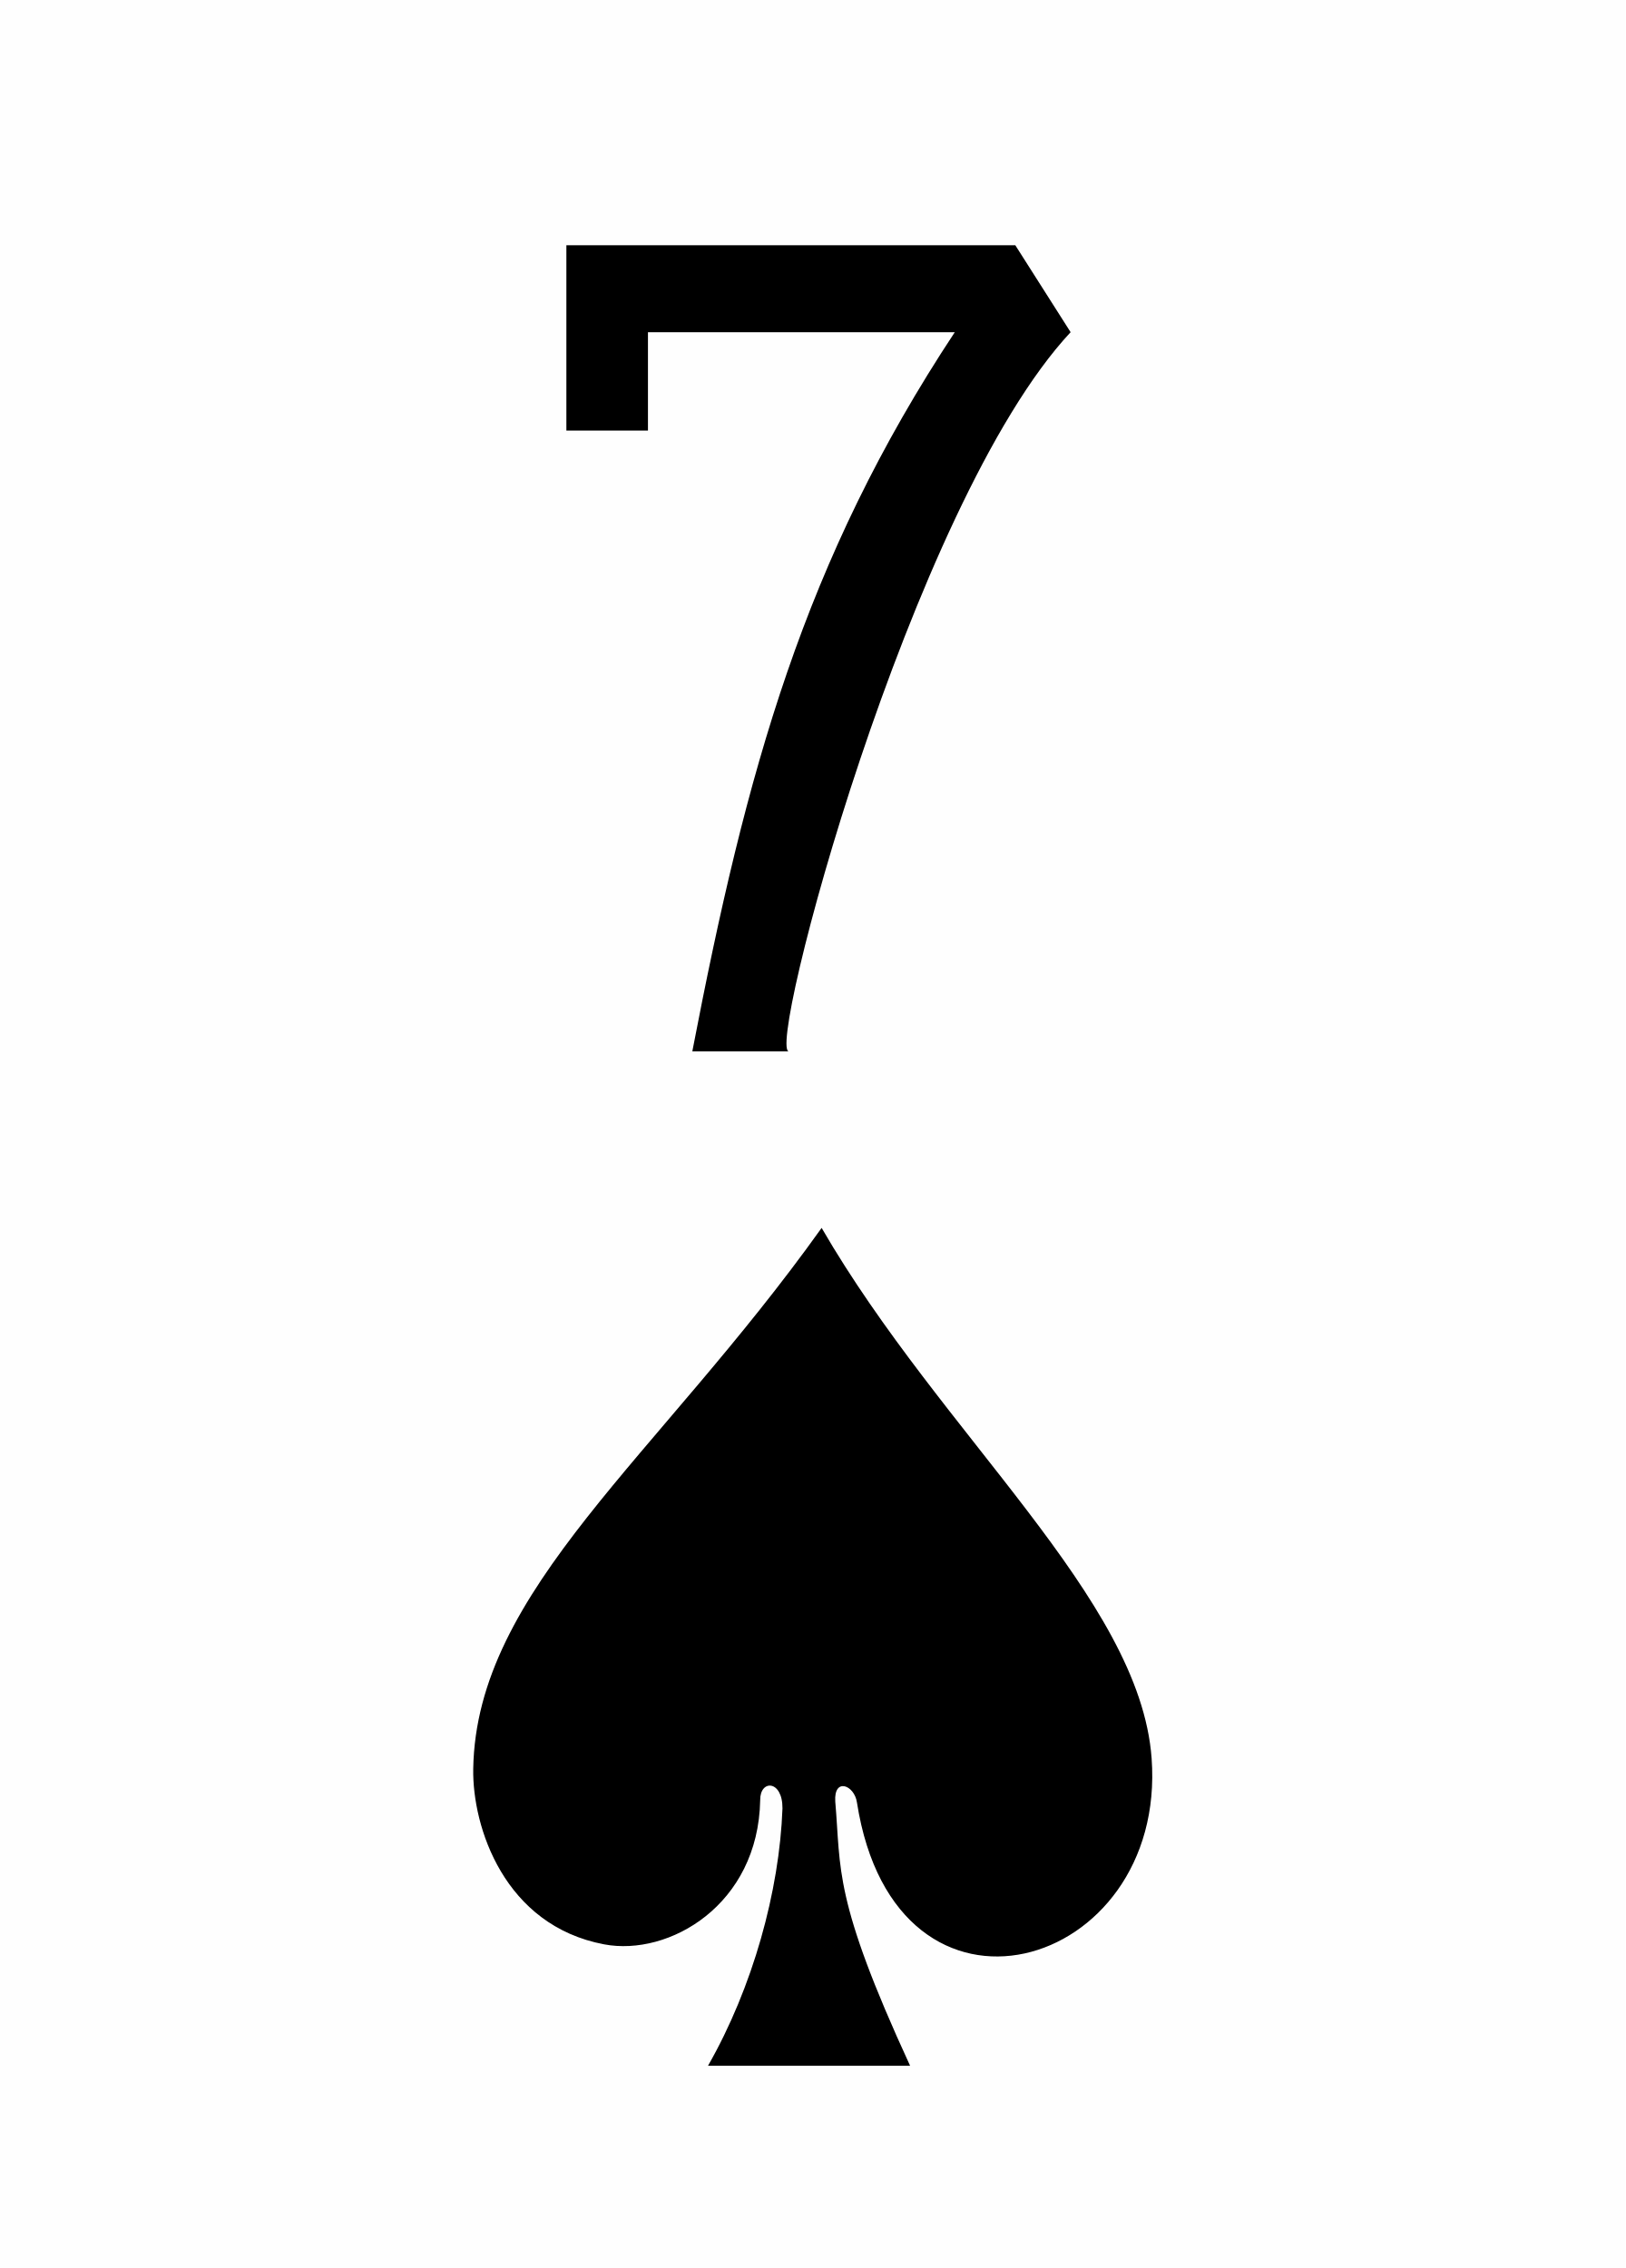
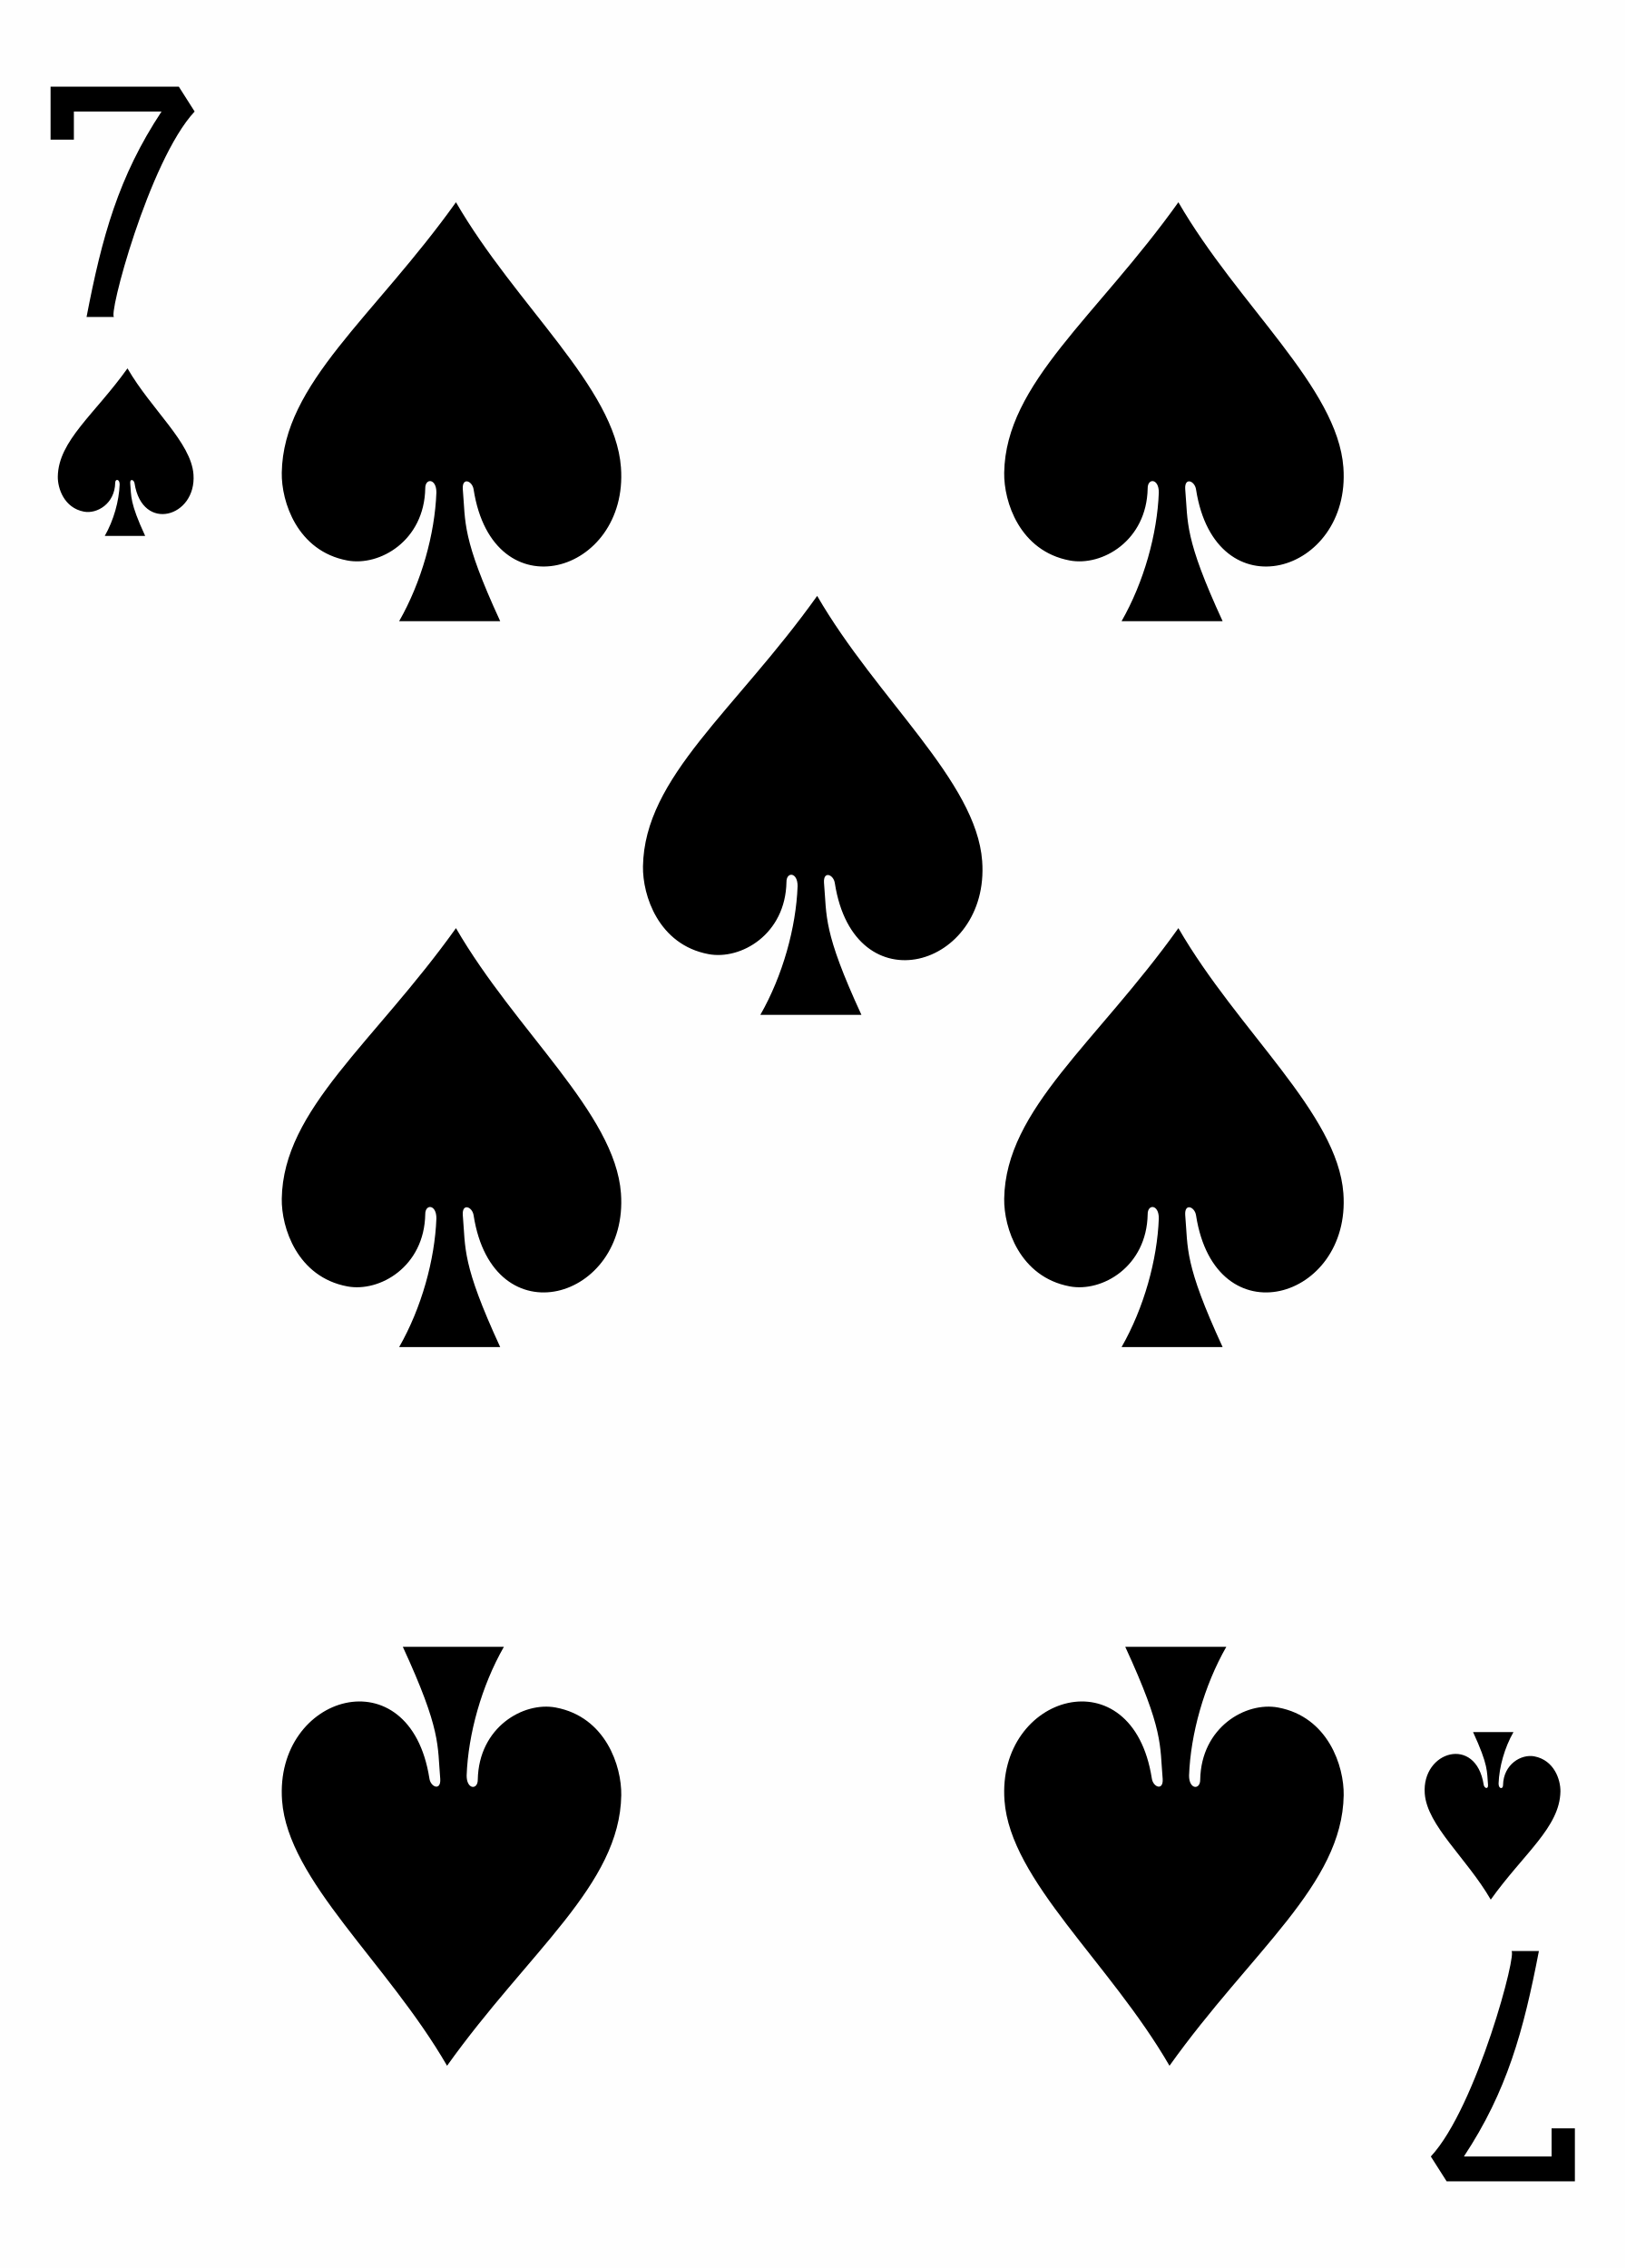
<svg xmlns="http://www.w3.org/2000/svg" xmlns:xlink="http://www.w3.org/1999/xlink" version="1.2" baseProfile="tiny" viewBox="0 0 225 314" width="225px" height="314px">
  <defs>
-     <style>
-             .maxi-card { display: none; }
-             @media (min-width: 75px) {
-                 .maxi-card { display: block; }
-                 .mini-card { display: none; }
-             }
-         </style>
    <path id="suit" d="M26.406,40.187c0.015-1.979-1.561-2.017-1.542-0.573c-0.133,7.257-6.311,10.83-10.799,9.982             c-6.92-1.307-9.129-8.129-9.062-12.148C5.205,25.046,17.775,15.9,29.116,0c8.311,14.351,22.028,25.623,22.839,36.717             c1.08,14.749-17.711,20.25-20.394,3.06c-0.173-1.214-1.613-1.759-1.501-0.063c0.408,4.711-0.171,6.674,5.179,18.287H21.252             C24.351,52.574,26.195,45.911,26.406,40.187L26.406,40.187z" />
    <path id="numeral" d="M4.981,31.887C7.113,20.799,9.39,12.478,15.361,3.441H3.226v3.891H0V0h17.754l2.188,3.44c-6.34,6.797-12.146,28.769-11.119,28.446H4.981z" />
  </defs>
  <rect width="100%" height="100%" fill="#fefefe" />
-   <g class="mini-card">
-     <use xlink:href="#numeral" transform="matrix(3.5,0,0,3.5,78.4,33.95)" />
-     <use xlink:href="#suit" transform="matrix(2,0,0,2,55.5,170)" />
-   </g>
  <g class="maxi-card">
    <use xlink:href="#numeral" transform="matrix(1,0,0,1,7,12)" />
    <use xlink:href="#suit" transform="matrix(0.4,0,0,0.4,6,51)" />
    <use xlink:href="#numeral" transform="matrix(-1,0,0,-1,218,302)" />
    <use xlink:href="#suit" transform="matrix(-0.4,0,0,-0.4,218,263)" />
    <use xlink:href="#suit" transform="matrix(1,0,0,1,34,28)" />
    <use xlink:href="#suit" transform="matrix(1,0,0,1,134,28)" />
    <use xlink:href="#suit" transform="matrix(1,0,0,1,84,82.5)" />
    <use xlink:href="#suit" transform="matrix(1,0,0,1,34,128.5)" />
    <use xlink:href="#suit" transform="matrix(1,0,0,1,134,128.5)" />
    <use xlink:href="#suit" transform="matrix(-1,0,0,-1,91,286)" />
    <use xlink:href="#suit" transform="matrix(-1,0,0,-1,191,286)" />
  </g>
</svg>
